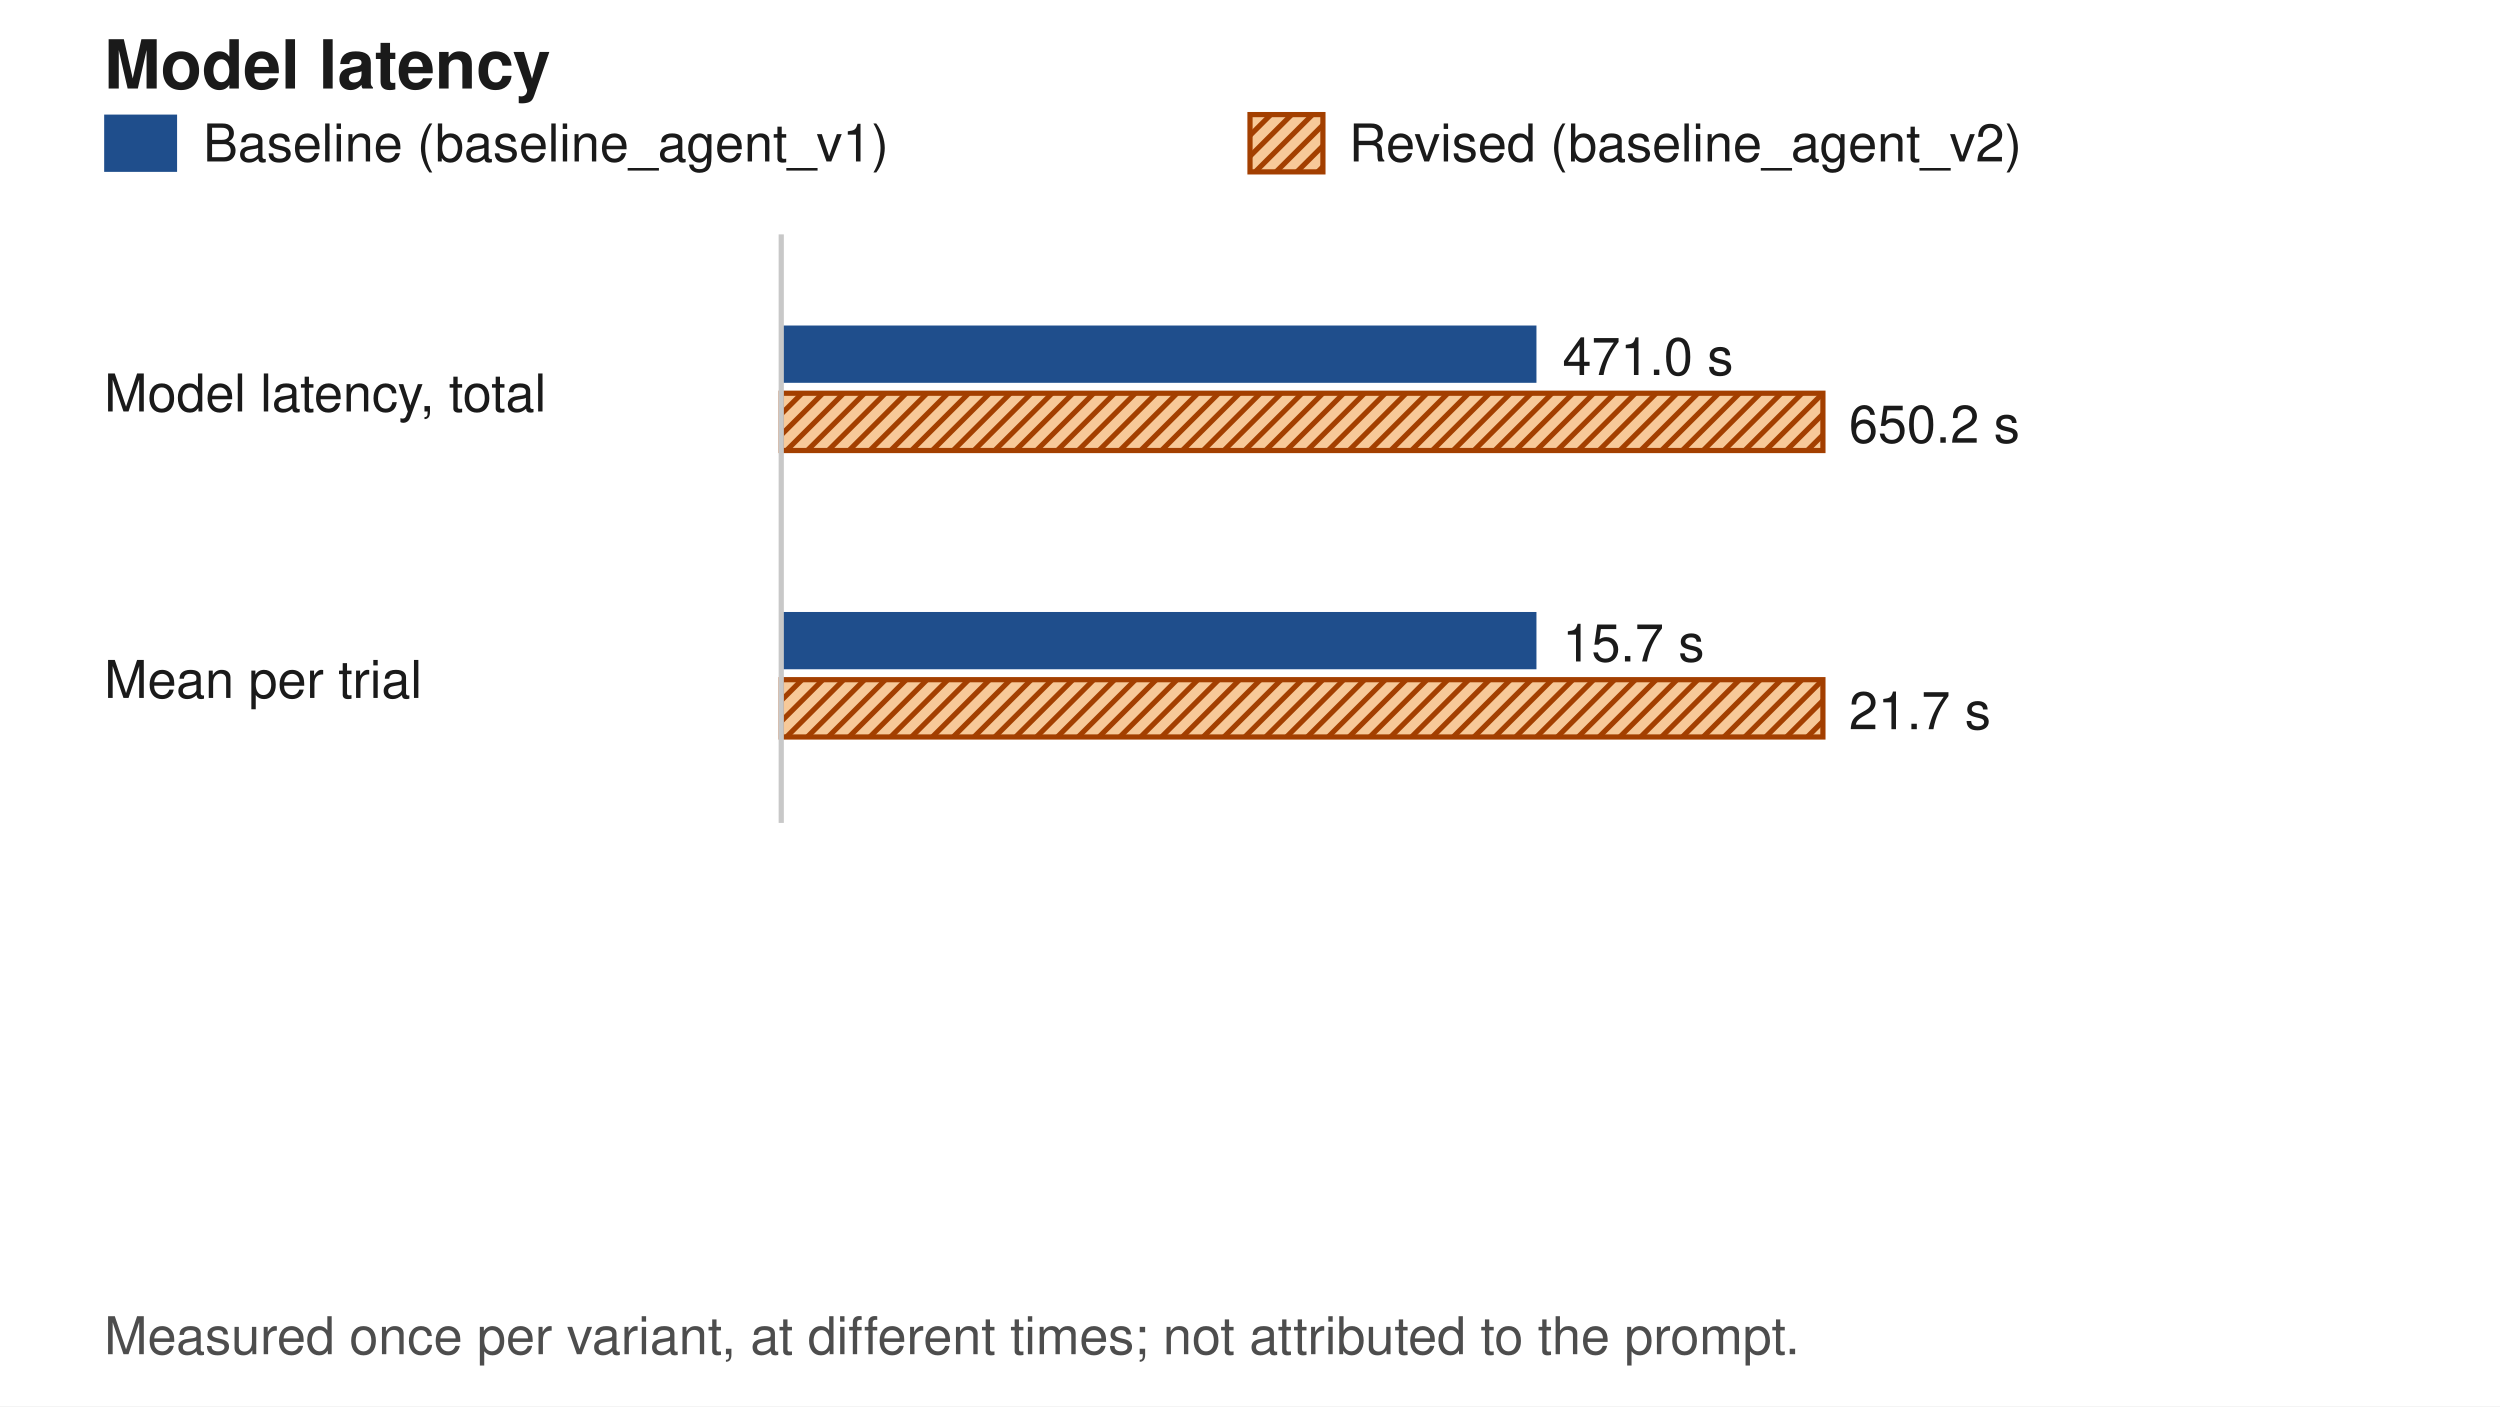
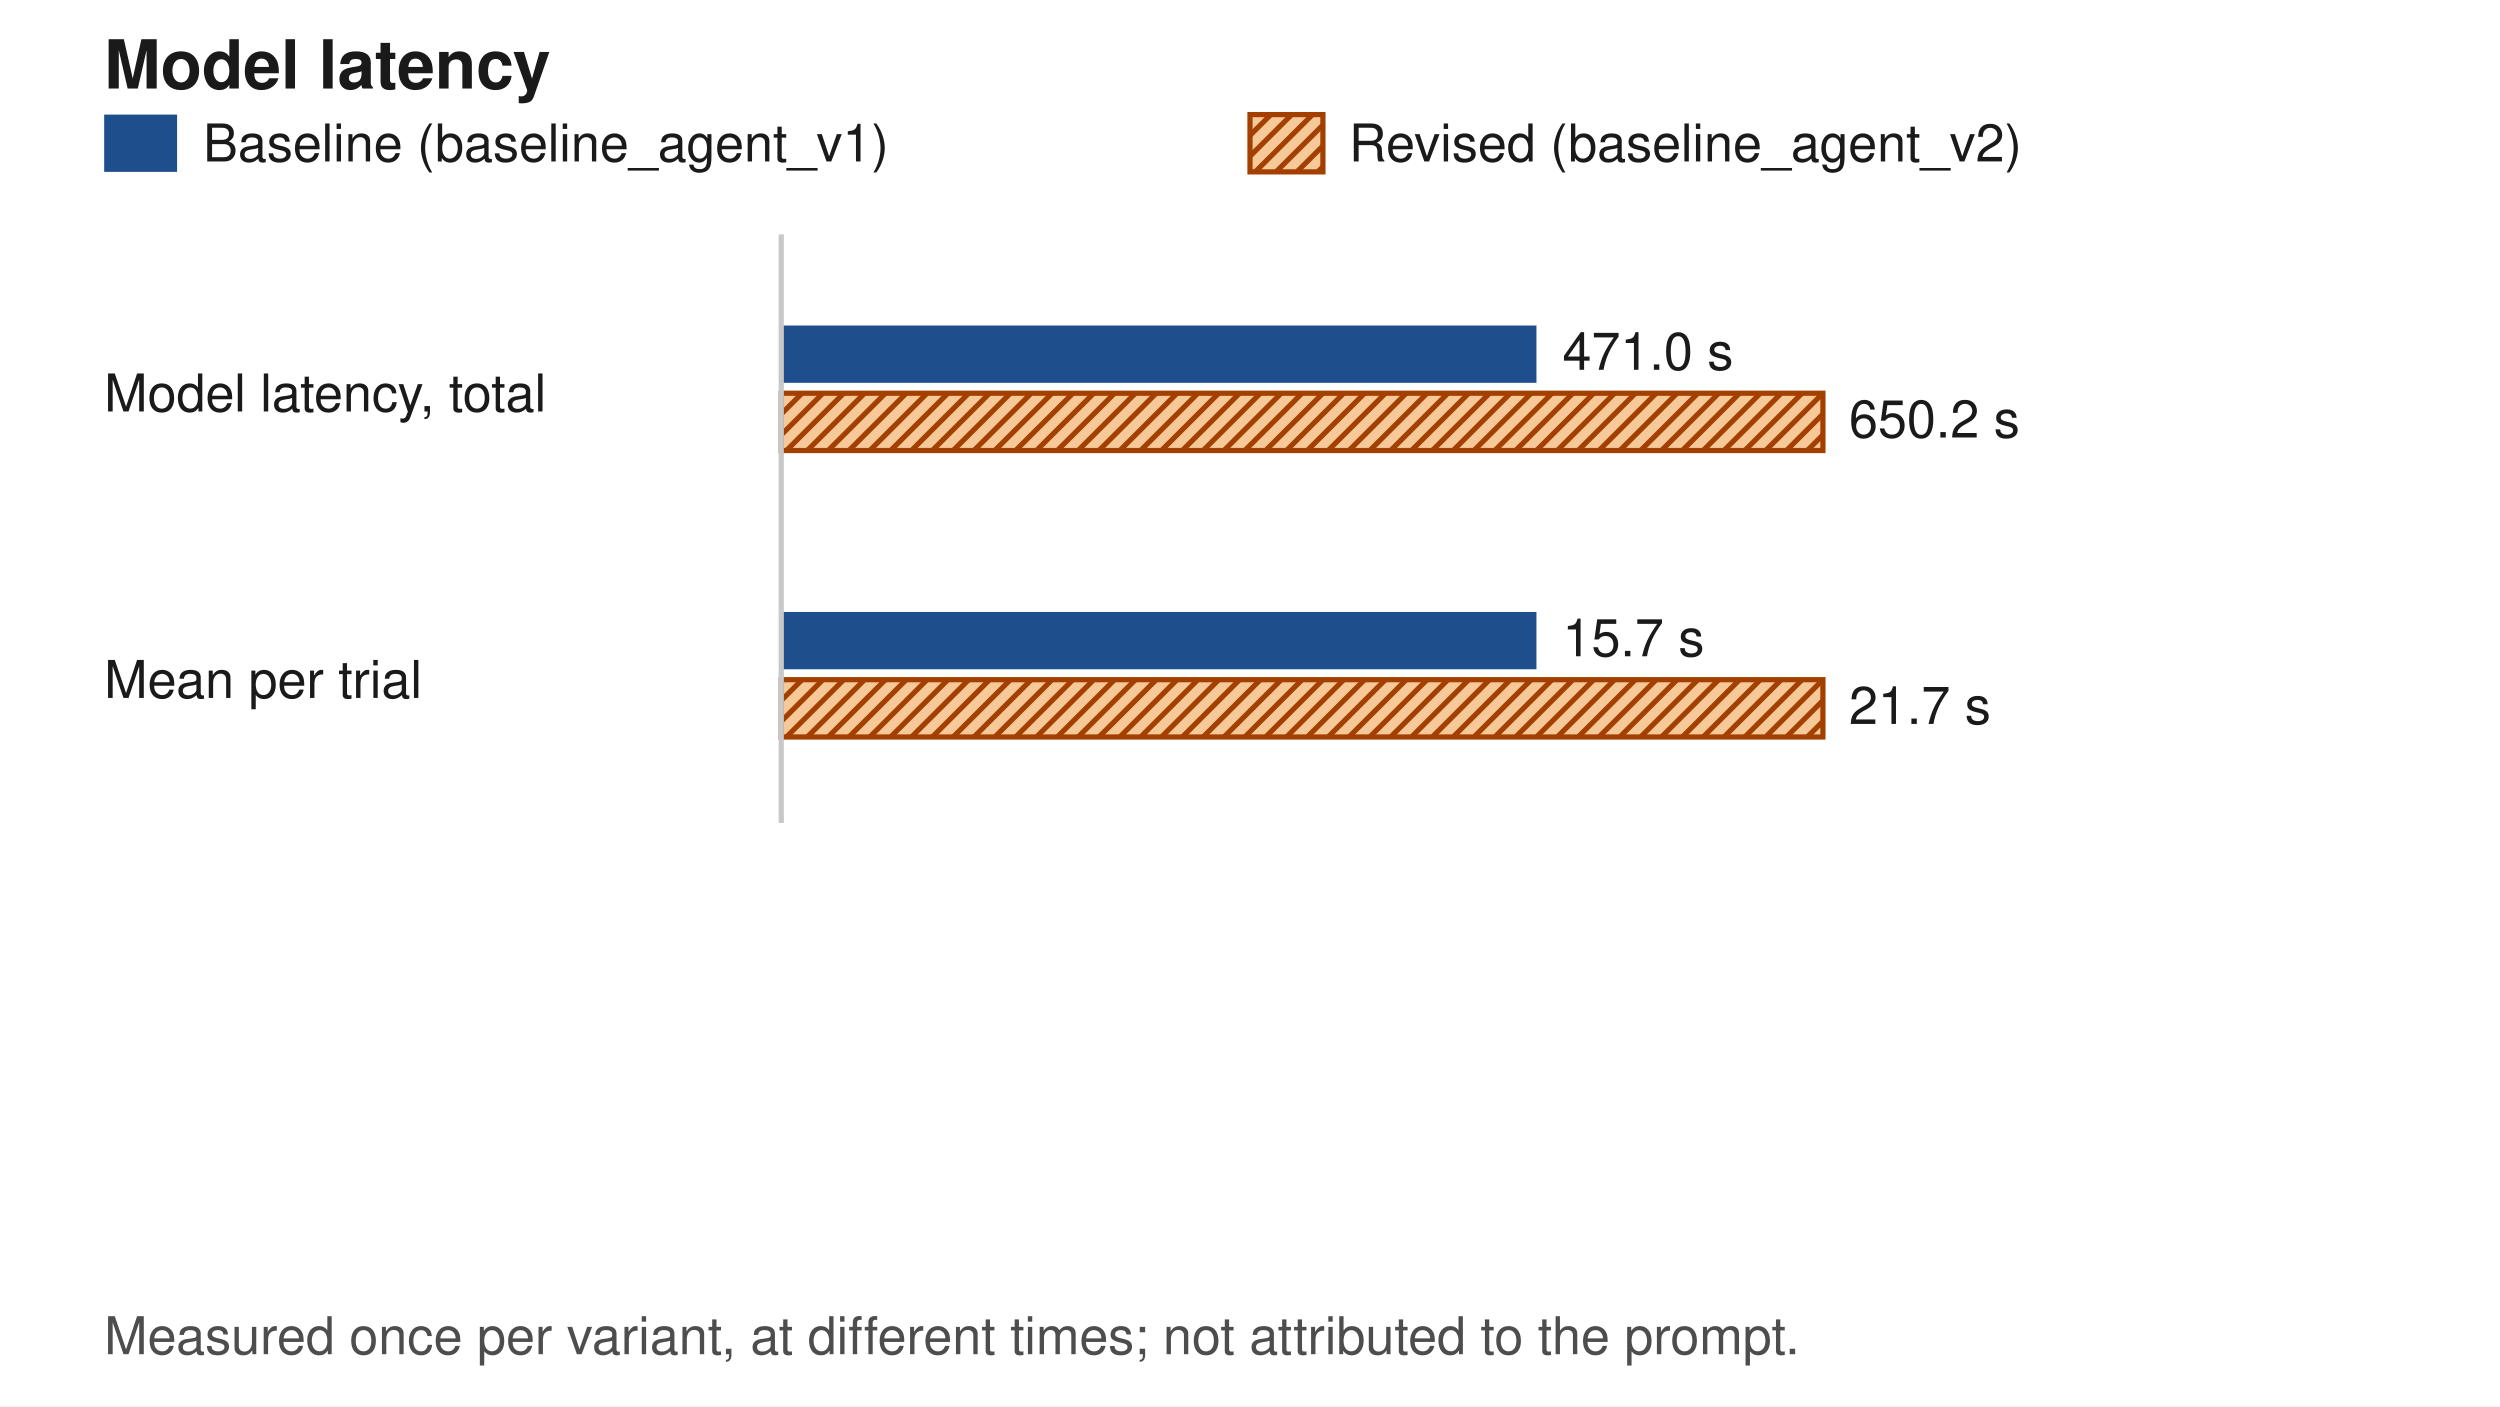
<svg xmlns="http://www.w3.org/2000/svg" viewBox="0 0 960 540" width="960" height="540" role="img" aria-labelledby="efficiency-latency-title efficiency-latency-desc">
  <style>text{font-family:system-ui,-apple-system,"Segoe UI",Helvetica,Arial,sans-serif}</style>
  <rect x="0" y="0" width="960" height="540" fill="#ffffff" />
  <text x="40" y="34" font-size="26" font-weight="bold" fill="#1a1a1a">Model latency</text>
  <rect x="40" y="44" width="28" height="22" fill="#1f4e8c" stroke="none" stroke-width="2" />
  <text x="78" y="62" font-size="20" fill="#1a1a1a">Baseline (baseline_agent_v1)</text>
  <rect x="480" y="44" width="28" height="22" fill="#f7c999" stroke="#a33f00" stroke-width="2" />
  <path d="M480 52L488 44M480 60L496 44M482 66L504 44M490 66L508 48M498 66L508 56M506 66L508 64" fill="none" stroke="#a33f00" stroke-width="2" />
  <text x="518" y="62" font-size="20" fill="#1a1a1a">Revised (baseline_agent_v2)</text>
  <text x="40" y="158" font-size="20" fill="#1a1a1a">Model latency, total</text>
  <rect x="300" y="125" width="290" height="22" fill="#1f4e8c" stroke="none" stroke-width="2" />
-   <text x="600" y="144" font-size="20" fill="#1a1a1a">471.0 s</text>
+   <text x="600" y="142" font-size="20" fill="#1a1a1a">471.0 s</text>
  <rect x="300" y="151" width="400" height="22" fill="#f7c999" stroke="#a33f00" stroke-width="2" />
  <path d="M300 159L308 151M300 167L316 151M302 173L324 151M310 173L332 151M318 173L340 151M326 173L348 151M334 173L356 151M342 173L364 151M350 173L372 151M358 173L380 151M366 173L388 151M374 173L396 151M382 173L404 151M390 173L412 151M398 173L420 151M406 173L428 151M414 173L436 151M422 173L444 151M430 173L452 151M438 173L460 151M446 173L468 151M454 173L476 151M462 173L484 151M470 173L492 151M478 173L500 151M486 173L508 151M494 173L516 151M502 173L524 151M510 173L532 151M518 173L540 151M526 173L548 151M534 173L556 151M542 173L564 151M550 173L572 151M558 173L580 151M566 173L588 151M574 173L596 151M582 173L604 151M590 173L612 151M598 173L620 151M606 173L628 151M614 173L636 151M622 173L644 151M630 173L652 151M638 173L660 151M646 173L668 151M654 173L676 151M662 173L684 151M670 173L692 151M678 173L700 151M686 173L700 159M694 173L700 167" fill="none" stroke="#a33f00" stroke-width="2" />
-   <text x="710" y="170" font-size="20" fill="#1a1a1a">650.2 s</text>
+   <text x="710" y="168" font-size="20" fill="#1a1a1a">650.2 s</text>
  <text x="40" y="268" font-size="20" fill="#1a1a1a">Mean per trial</text>
  <rect x="300" y="235" width="290" height="22" fill="#1f4e8c" stroke="none" stroke-width="2" />
-   <text x="600" y="254" font-size="20" fill="#1a1a1a">15.7 s</text>
+   <text x="600" y="252" font-size="20" fill="#1a1a1a">15.7 s</text>
  <rect x="300" y="261" width="400" height="22" fill="#f7c999" stroke="#a33f00" stroke-width="2" />
  <path d="M300 269L308 261M300 277L316 261M302 283L324 261M310 283L332 261M318 283L340 261M326 283L348 261M334 283L356 261M342 283L364 261M350 283L372 261M358 283L380 261M366 283L388 261M374 283L396 261M382 283L404 261M390 283L412 261M398 283L420 261M406 283L428 261M414 283L436 261M422 283L444 261M430 283L452 261M438 283L460 261M446 283L468 261M454 283L476 261M462 283L484 261M470 283L492 261M478 283L500 261M486 283L508 261M494 283L516 261M502 283L524 261M510 283L532 261M518 283L540 261M526 283L548 261M534 283L556 261M542 283L564 261M550 283L572 261M558 283L580 261M566 283L588 261M574 283L596 261M582 283L604 261M590 283L612 261M598 283L620 261M606 283L628 261M614 283L636 261M622 283L644 261M630 283L652 261M638 283L660 261M646 283L668 261M654 283L676 261M662 283L684 261M670 283L692 261M678 283L700 261M686 283L700 269M694 283L700 277" fill="none" stroke="#a33f00" stroke-width="2" />
-   <text x="710" y="280" font-size="20" fill="#1a1a1a">21.7 s</text>
+   <text x="710" y="278" font-size="20" fill="#1a1a1a">21.7 s</text>
  <path d="M300 90V316" stroke="#c8c8c8" stroke-width="2" fill="none" />
  <text x="40" y="520" font-size="20" fill="#4d4d4d">Measured once per variant, at different times; not attributed to the prompt.</text>
</svg>
